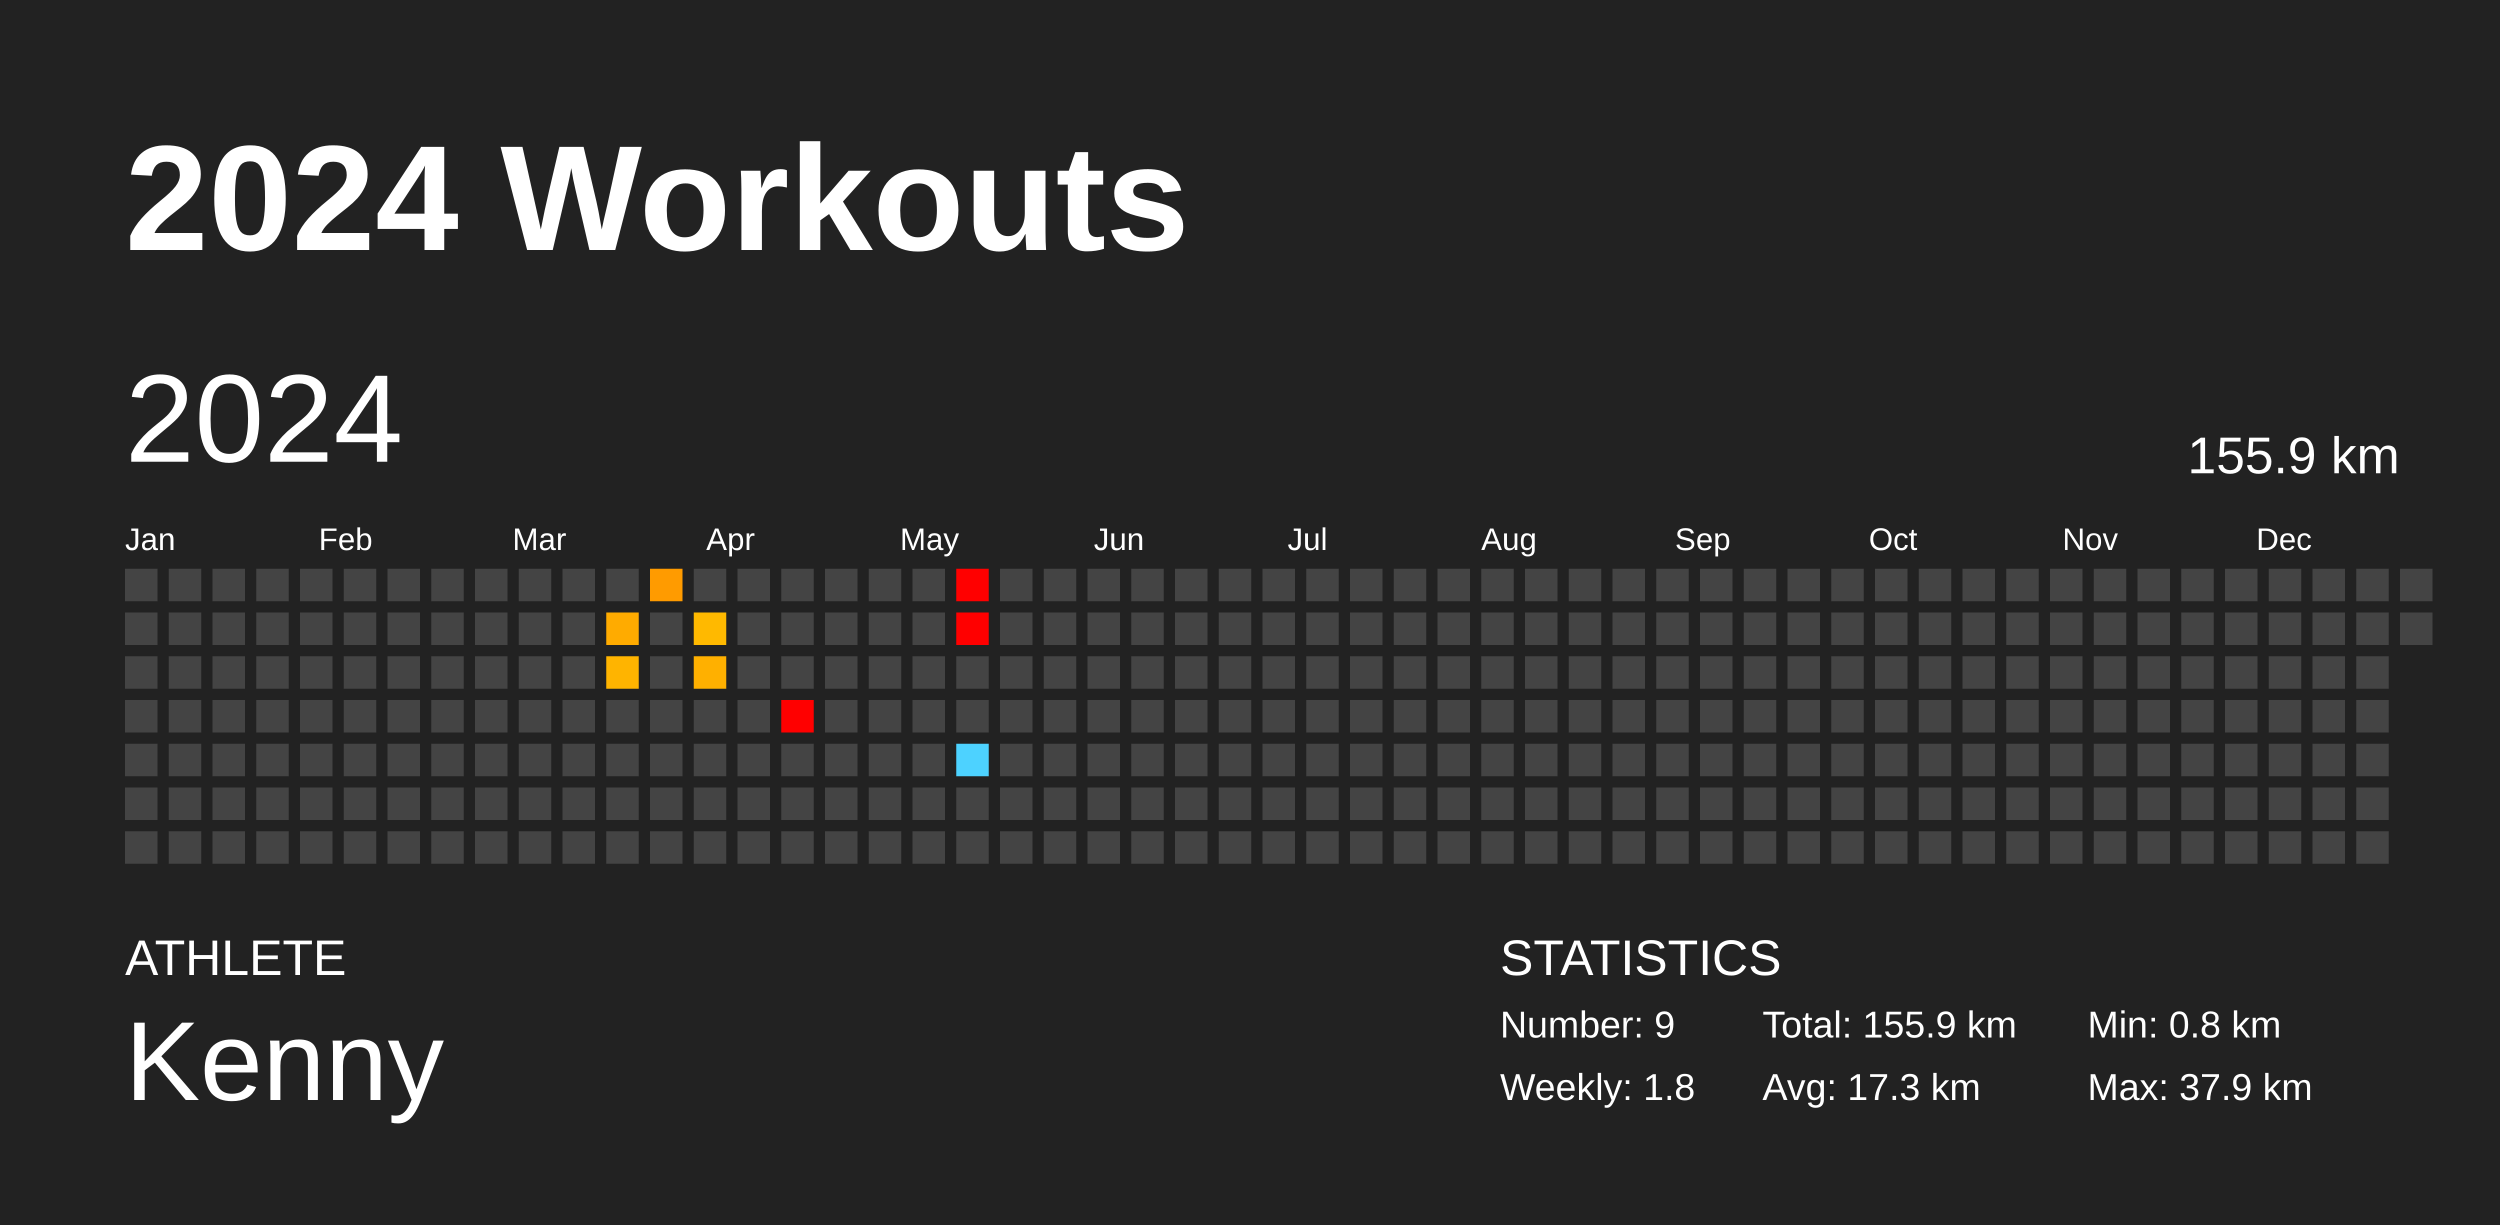
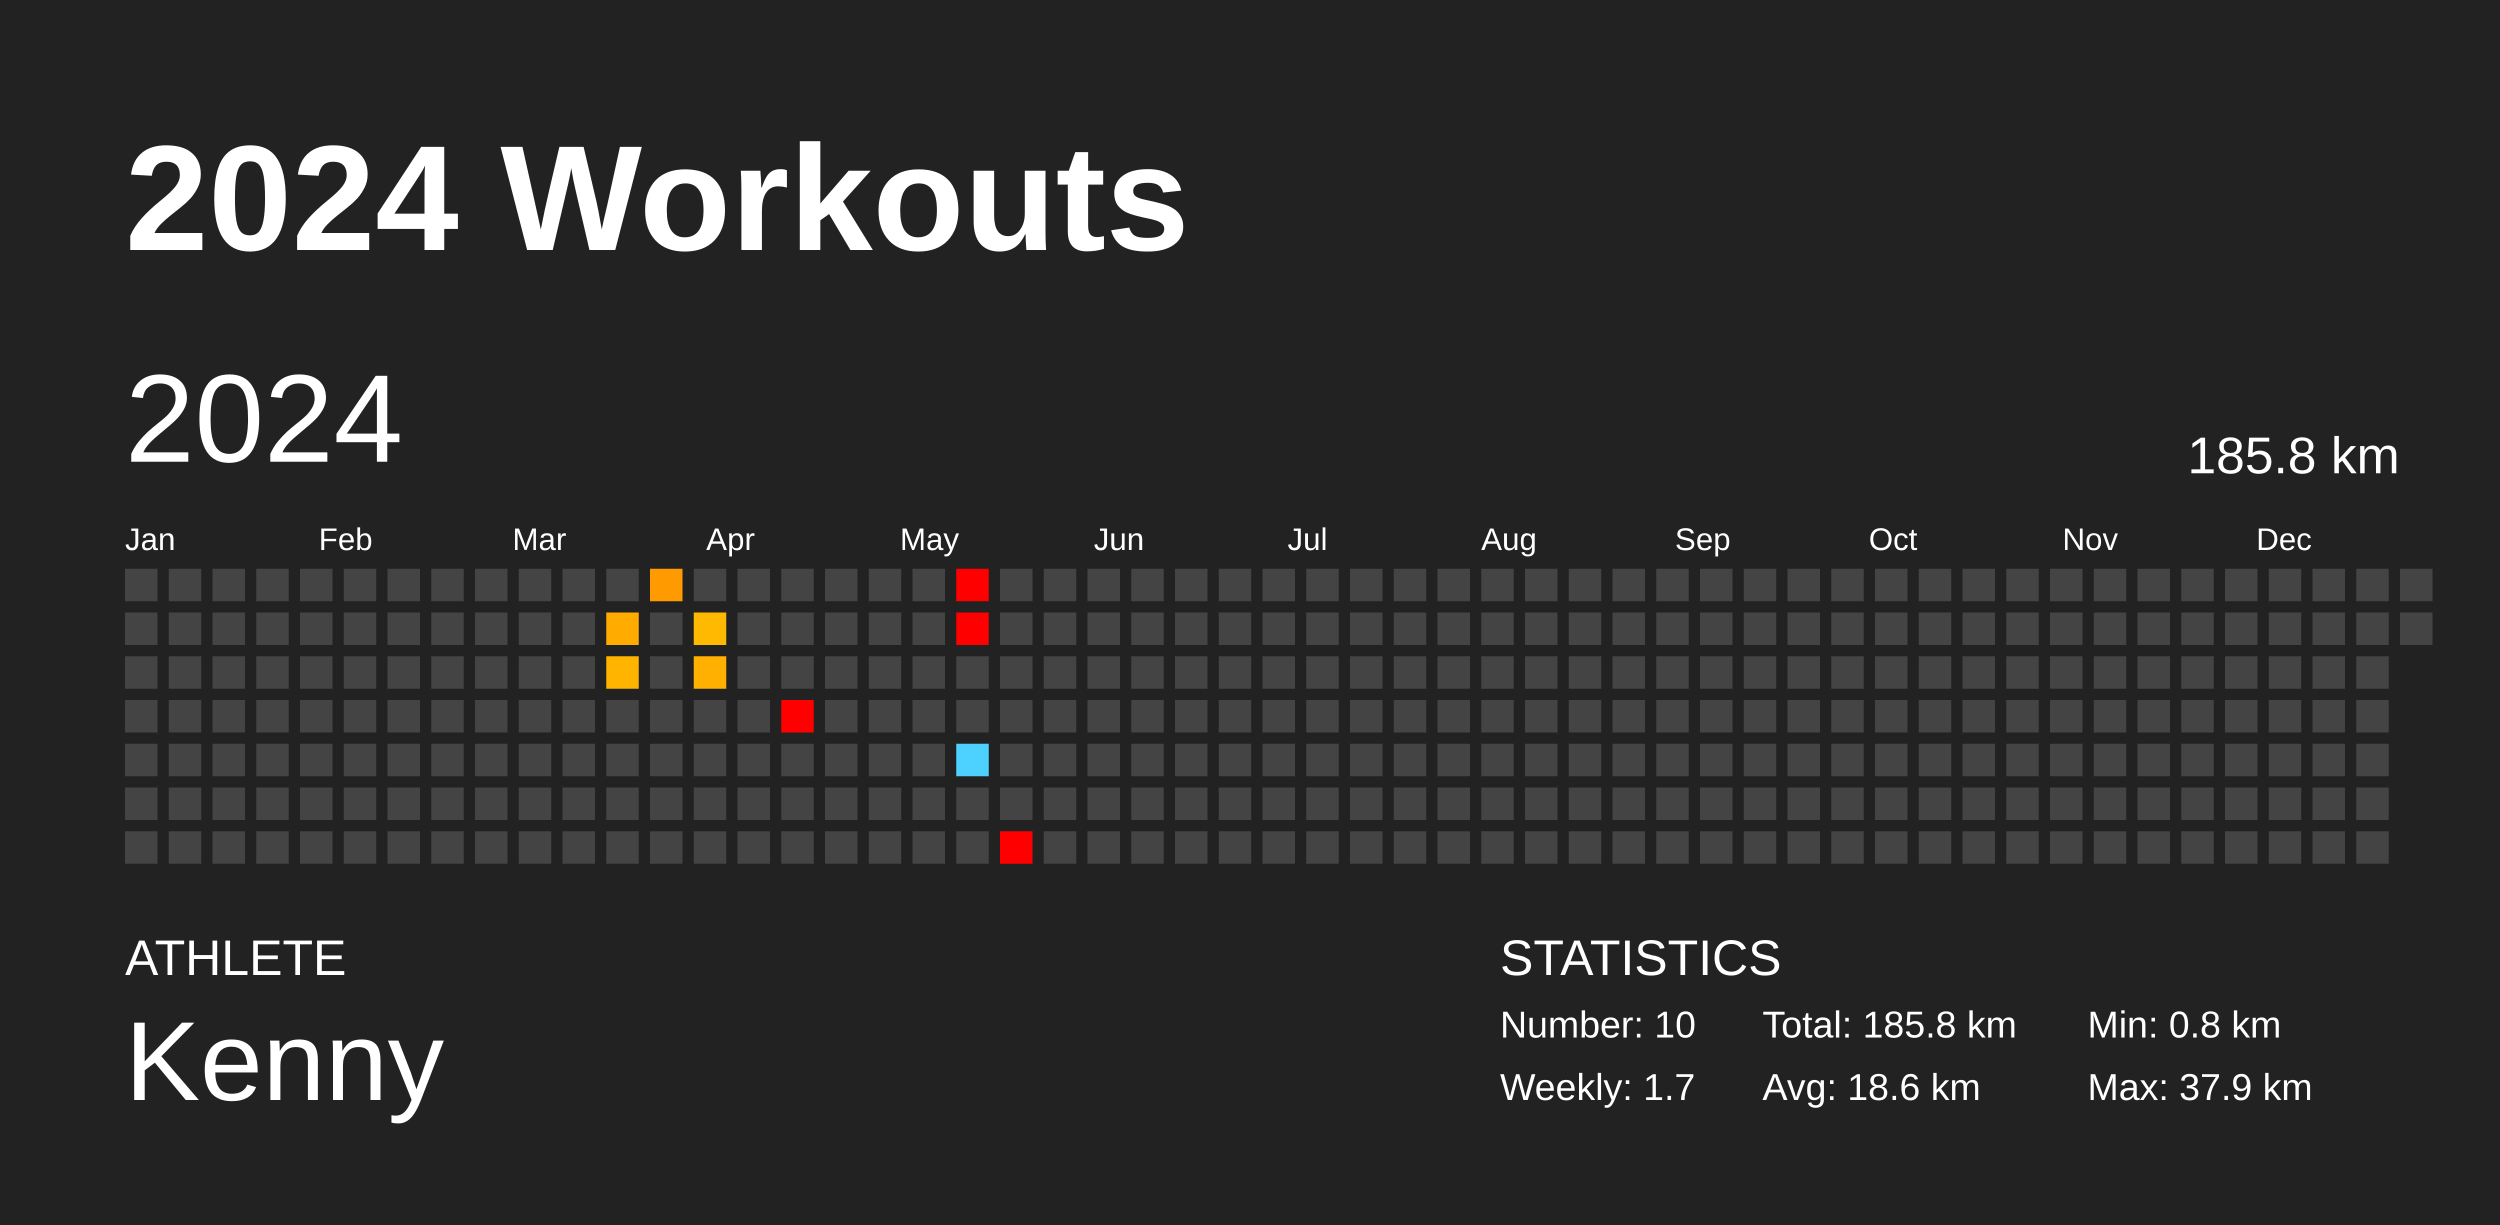
<svg xmlns="http://www.w3.org/2000/svg" baseProfile="full" height="98mm" version="1.1" viewBox="0,0,200,98" width="200mm">
  <defs />
  <rect fill="#222222" height="98" width="200" x="0" y="0" />
  <text fill="#FFFFFF" style="font-size:12px; font-family:Arial; font-weight:bold;" x="10" y="20">2024 Workouts</text>
  <text fill="#FFFFFF" style="font-size:4px; font-family:Arial" x="10" y="78">ATHLETE</text>
  <text fill="#FFFFFF" style="font-size:9px; font-family:Arial" x="10" y="88">Kenny</text>
  <text fill="#FFFFFF" style="font-size:4px; font-family:Arial" x="120" y="78">STATISTICS</text>
-   <text fill="#FFFFFF" style="font-size:3px; font-family:Arial" x="120" y="83">Number: 9</text>
-   <text fill="#FFFFFF" style="font-size:3px; font-family:Arial" x="120" y="88">Weekly: 1.8</text>
-   <text fill="#FFFFFF" style="font-size:3px; font-family:Arial" x="141" y="83">Total: 155.9 km</text>
-   <text fill="#FFFFFF" style="font-size:3px; font-family:Arial" x="141" y="88">Avg: 17.3 km</text>
+   <text fill="#FFFFFF" style="font-size:3px; font-family:Arial" x="120" y="83">Number: 10</text>
+   <text fill="#FFFFFF" style="font-size:3px; font-family:Arial" x="120" y="88">Weekly: 1.7</text>
+   <text fill="#FFFFFF" style="font-size:3px; font-family:Arial" x="141" y="83">Total: 185.8 km</text>
+   <text fill="#FFFFFF" style="font-size:3px; font-family:Arial" x="141" y="88">Avg: 18.6 km</text>
  <text fill="#FFFFFF" style="font-size:3px; font-family:Arial" x="167" y="83">Min: 0.8 km</text>
  <text fill="#FFFFFF" style="font-size:3px; font-family:Arial" x="167" y="88">Max: 37.9 km</text>
  <text dominant-baseline="hanging" fill="#FFFFFF" style="font-size:10.0px; font-family:Arial;" x="10" y="30">2024</text>
-   <text dominant-baseline="hanging" fill="#FFFFFF" style="font-size:4.125px; font-family:Arial;" x="175" y="35">155.9 km</text>
+   <text dominant-baseline="hanging" fill="#FFFFFF" style="font-size:4.125px; font-family:Arial;" x="175" y="35">185.8 km</text>
  <text fill="#FFFFFF" style="font-size:2.5px; font-family:Arial" x="10.0" y="44">Jan</text>
  <text fill="#FFFFFF" style="font-size:2.5px; font-family:Arial" x="25.5" y="44">Feb</text>
  <text fill="#FFFFFF" style="font-size:2.5px; font-family:Arial" x="41.0" y="44">Mar</text>
  <text fill="#FFFFFF" style="font-size:2.5px; font-family:Arial" x="56.5" y="44">Apr</text>
  <text fill="#FFFFFF" style="font-size:2.5px; font-family:Arial" x="72.0" y="44">May</text>
  <text fill="#FFFFFF" style="font-size:2.5px; font-family:Arial" x="87.5" y="44">Jun</text>
  <text fill="#FFFFFF" style="font-size:2.5px; font-family:Arial" x="103.0" y="44">Jul</text>
  <text fill="#FFFFFF" style="font-size:2.5px; font-family:Arial" x="118.5" y="44">Aug</text>
  <text fill="#FFFFFF" style="font-size:2.5px; font-family:Arial" x="134.0" y="44">Sep</text>
  <text fill="#FFFFFF" style="font-size:2.5px; font-family:Arial" x="149.5" y="44">Oct</text>
  <text fill="#FFFFFF" style="font-size:2.5px; font-family:Arial" x="165.0" y="44">Nov</text>
  <text fill="#FFFFFF" style="font-size:2.5px; font-family:Arial" x="180.5" y="44">Dec</text>
  <rect fill="#444444" height="2.6" width="2.6" x="10.0" y="45.5" />
  <rect fill="#444444" height="2.6" width="2.6" x="10.0" y="49.0" />
  <rect fill="#444444" height="2.6" width="2.6" x="10.0" y="52.5" />
  <rect fill="#444444" height="2.6" width="2.6" x="10.0" y="56.0" />
  <rect fill="#444444" height="2.6" width="2.6" x="10.0" y="59.5" />
  <rect fill="#444444" height="2.6" width="2.6" x="10.0" y="63.0" />
  <rect fill="#444444" height="2.6" width="2.6" x="10.0" y="66.5" />
  <rect fill="#444444" height="2.6" width="2.6" x="13.5" y="45.5" />
  <rect fill="#444444" height="2.6" width="2.6" x="13.5" y="49.0" />
  <rect fill="#444444" height="2.6" width="2.6" x="13.5" y="52.5" />
  <rect fill="#444444" height="2.6" width="2.6" x="13.5" y="56.0" />
  <rect fill="#444444" height="2.6" width="2.6" x="13.5" y="59.5" />
  <rect fill="#444444" height="2.6" width="2.6" x="13.5" y="63.0" />
  <rect fill="#444444" height="2.6" width="2.6" x="13.5" y="66.5" />
  <rect fill="#444444" height="2.6" width="2.6" x="17.0" y="45.5" />
  <rect fill="#444444" height="2.6" width="2.6" x="17.0" y="49.0" />
  <rect fill="#444444" height="2.6" width="2.6" x="17.0" y="52.5" />
  <rect fill="#444444" height="2.6" width="2.6" x="17.0" y="56.0" />
  <rect fill="#444444" height="2.6" width="2.6" x="17.0" y="59.5" />
  <rect fill="#444444" height="2.6" width="2.6" x="17.0" y="63.0" />
  <rect fill="#444444" height="2.6" width="2.6" x="17.0" y="66.5" />
  <rect fill="#444444" height="2.6" width="2.6" x="20.5" y="45.5" />
  <rect fill="#444444" height="2.6" width="2.6" x="20.5" y="49.0" />
  <rect fill="#444444" height="2.6" width="2.6" x="20.5" y="52.5" />
  <rect fill="#444444" height="2.6" width="2.6" x="20.5" y="56.0" />
  <rect fill="#444444" height="2.6" width="2.6" x="20.5" y="59.5" />
  <rect fill="#444444" height="2.6" width="2.6" x="20.5" y="63.0" />
  <rect fill="#444444" height="2.6" width="2.6" x="20.5" y="66.5" />
  <rect fill="#444444" height="2.6" width="2.6" x="24.0" y="45.5" />
  <rect fill="#444444" height="2.6" width="2.6" x="24.0" y="49.0" />
  <rect fill="#444444" height="2.6" width="2.6" x="24.0" y="52.5" />
  <rect fill="#444444" height="2.6" width="2.6" x="24.0" y="56.0" />
  <rect fill="#444444" height="2.6" width="2.6" x="24.0" y="59.5" />
  <rect fill="#444444" height="2.6" width="2.6" x="24.0" y="63.0" />
  <rect fill="#444444" height="2.6" width="2.6" x="24.0" y="66.5" />
  <rect fill="#444444" height="2.6" width="2.6" x="27.5" y="45.5" />
  <rect fill="#444444" height="2.6" width="2.6" x="27.5" y="49.0" />
  <rect fill="#444444" height="2.6" width="2.6" x="27.5" y="52.5" />
  <rect fill="#444444" height="2.6" width="2.6" x="27.5" y="56.0" />
  <rect fill="#444444" height="2.6" width="2.6" x="27.5" y="59.5" />
  <rect fill="#444444" height="2.6" width="2.6" x="27.5" y="63.0" />
  <rect fill="#444444" height="2.6" width="2.6" x="27.5" y="66.5" />
  <rect fill="#444444" height="2.6" width="2.6" x="31.0" y="45.5" />
  <rect fill="#444444" height="2.6" width="2.6" x="31.0" y="49.0" />
  <rect fill="#444444" height="2.6" width="2.6" x="31.0" y="52.5" />
  <rect fill="#444444" height="2.6" width="2.6" x="31.0" y="56.0" />
  <rect fill="#444444" height="2.6" width="2.6" x="31.0" y="59.5" />
  <rect fill="#444444" height="2.6" width="2.6" x="31.0" y="63.0" />
  <rect fill="#444444" height="2.6" width="2.6" x="31.0" y="66.5" />
  <rect fill="#444444" height="2.6" width="2.6" x="34.5" y="45.5" />
  <rect fill="#444444" height="2.6" width="2.6" x="34.5" y="49.0" />
  <rect fill="#444444" height="2.6" width="2.6" x="34.5" y="52.5" />
  <rect fill="#444444" height="2.6" width="2.6" x="34.5" y="56.0" />
  <rect fill="#444444" height="2.6" width="2.6" x="34.5" y="59.5" />
  <rect fill="#444444" height="2.6" width="2.6" x="34.5" y="63.0" />
  <rect fill="#444444" height="2.6" width="2.6" x="34.5" y="66.5" />
  <rect fill="#444444" height="2.6" width="2.6" x="38.0" y="45.5" />
  <rect fill="#444444" height="2.6" width="2.6" x="38.0" y="49.0" />
  <rect fill="#444444" height="2.6" width="2.6" x="38.0" y="52.5" />
  <rect fill="#444444" height="2.6" width="2.6" x="38.0" y="56.0" />
  <rect fill="#444444" height="2.6" width="2.6" x="38.0" y="59.5" />
  <rect fill="#444444" height="2.6" width="2.6" x="38.0" y="63.0" />
  <rect fill="#444444" height="2.6" width="2.6" x="38.0" y="66.5" />
  <rect fill="#444444" height="2.6" width="2.6" x="41.5" y="45.5" />
  <rect fill="#444444" height="2.6" width="2.6" x="41.5" y="49.0" />
  <rect fill="#444444" height="2.6" width="2.6" x="41.5" y="52.5" />
  <rect fill="#444444" height="2.6" width="2.6" x="41.5" y="56.0" />
  <rect fill="#444444" height="2.6" width="2.6" x="41.5" y="59.5" />
  <rect fill="#444444" height="2.6" width="2.6" x="41.5" y="63.0" />
  <rect fill="#444444" height="2.6" width="2.6" x="41.5" y="66.5" />
  <rect fill="#444444" height="2.6" width="2.6" x="45.0" y="45.5" />
  <rect fill="#444444" height="2.6" width="2.6" x="45.0" y="49.0" />
  <rect fill="#444444" height="2.6" width="2.6" x="45.0" y="52.5" />
  <rect fill="#444444" height="2.6" width="2.6" x="45.0" y="56.0" />
  <rect fill="#444444" height="2.6" width="2.6" x="45.0" y="59.5" />
  <rect fill="#444444" height="2.6" width="2.6" x="45.0" y="63.0" />
  <rect fill="#444444" height="2.6" width="2.6" x="45.0" y="66.5" />
  <rect fill="#444444" height="2.6" width="2.6" x="48.5" y="45.5" />
  <rect fill="#ffab00" height="2.6" width="2.6" x="48.5" y="49.0" />
  <rect fill="#ffb400" height="2.6" width="2.6" x="48.5" y="52.5" />
  <rect fill="#444444" height="2.6" width="2.6" x="48.5" y="56.0" />
  <rect fill="#444444" height="2.6" width="2.6" x="48.5" y="59.5" />
  <rect fill="#444444" height="2.6" width="2.6" x="48.5" y="63.0" />
  <rect fill="#444444" height="2.6" width="2.6" x="48.5" y="66.5" />
  <rect fill="#ff9b00" height="2.6" width="2.6" x="52.0" y="45.5" />
  <rect fill="#444444" height="2.6" width="2.6" x="52.0" y="49.0" />
  <rect fill="#444444" height="2.6" width="2.6" x="52.0" y="52.5" />
  <rect fill="#444444" height="2.6" width="2.6" x="52.0" y="56.0" />
  <rect fill="#444444" height="2.6" width="2.6" x="52.0" y="59.5" />
  <rect fill="#444444" height="2.6" width="2.6" x="52.0" y="63.0" />
  <rect fill="#444444" height="2.6" width="2.6" x="52.0" y="66.5" />
  <rect fill="#444444" height="2.6" width="2.6" x="55.5" y="45.5" />
  <rect fill="#ffb900" height="2.6" width="2.6" x="55.5" y="49.0" />
  <rect fill="#ffb000" height="2.6" width="2.6" x="55.5" y="52.5" />
  <rect fill="#444444" height="2.6" width="2.6" x="55.5" y="56.0" />
  <rect fill="#444444" height="2.6" width="2.6" x="55.5" y="59.5" />
  <rect fill="#444444" height="2.6" width="2.6" x="55.5" y="63.0" />
  <rect fill="#444444" height="2.6" width="2.6" x="55.5" y="66.5" />
  <rect fill="#444444" height="2.6" width="2.6" x="59.0" y="45.5" />
  <rect fill="#444444" height="2.6" width="2.6" x="59.0" y="49.0" />
  <rect fill="#444444" height="2.6" width="2.6" x="59.0" y="52.5" />
  <rect fill="#444444" height="2.6" width="2.6" x="59.0" y="56.0" />
  <rect fill="#444444" height="2.6" width="2.6" x="59.0" y="59.5" />
  <rect fill="#444444" height="2.6" width="2.6" x="59.0" y="63.0" />
  <rect fill="#444444" height="2.6" width="2.6" x="59.0" y="66.5" />
  <rect fill="#444444" height="2.6" width="2.6" x="62.5" y="45.5" />
  <rect fill="#444444" height="2.6" width="2.6" x="62.5" y="49.0" />
  <rect fill="#444444" height="2.6" width="2.6" x="62.5" y="52.5" />
  <rect fill="red" height="2.6" width="2.6" x="62.5" y="56.0" />
  <rect fill="#444444" height="2.6" width="2.6" x="62.5" y="59.5" />
  <rect fill="#444444" height="2.6" width="2.6" x="62.5" y="63.0" />
  <rect fill="#444444" height="2.6" width="2.6" x="62.5" y="66.5" />
  <rect fill="#444444" height="2.6" width="2.6" x="66.0" y="45.5" />
  <rect fill="#444444" height="2.6" width="2.6" x="66.0" y="49.0" />
  <rect fill="#444444" height="2.6" width="2.6" x="66.0" y="52.5" />
  <rect fill="#444444" height="2.6" width="2.6" x="66.0" y="56.0" />
  <rect fill="#444444" height="2.6" width="2.6" x="66.0" y="59.5" />
  <rect fill="#444444" height="2.6" width="2.6" x="66.0" y="63.0" />
  <rect fill="#444444" height="2.6" width="2.6" x="66.0" y="66.5" />
  <rect fill="#444444" height="2.6" width="2.6" x="69.5" y="45.5" />
  <rect fill="#444444" height="2.6" width="2.6" x="69.5" y="49.0" />
  <rect fill="#444444" height="2.6" width="2.6" x="69.5" y="52.5" />
  <rect fill="#444444" height="2.6" width="2.6" x="69.5" y="56.0" />
  <rect fill="#444444" height="2.6" width="2.6" x="69.5" y="59.5" />
  <rect fill="#444444" height="2.6" width="2.6" x="69.5" y="63.0" />
  <rect fill="#444444" height="2.6" width="2.6" x="69.5" y="66.5" />
  <rect fill="#444444" height="2.6" width="2.6" x="73.0" y="45.5" />
  <rect fill="#444444" height="2.6" width="2.6" x="73.0" y="49.0" />
  <rect fill="#444444" height="2.6" width="2.6" x="73.0" y="52.5" />
  <rect fill="#444444" height="2.6" width="2.6" x="73.0" y="56.0" />
  <rect fill="#444444" height="2.6" width="2.6" x="73.0" y="59.5" />
  <rect fill="#444444" height="2.6" width="2.6" x="73.0" y="63.0" />
  <rect fill="#444444" height="2.6" width="2.6" x="73.0" y="66.5" />
  <rect fill="red" height="2.6" width="2.6" x="76.5" y="45.5" />
  <rect fill="red" height="2.6" width="2.6" x="76.5" y="49.0" />
  <rect fill="#444444" height="2.6" width="2.6" x="76.5" y="52.5" />
  <rect fill="#444444" height="2.6" width="2.6" x="76.5" y="56.0" />
  <rect fill="#4dd2ff" height="2.6" width="2.6" x="76.5" y="59.5" />
  <rect fill="#444444" height="2.6" width="2.6" x="76.5" y="63.0" />
  <rect fill="#444444" height="2.6" width="2.6" x="76.5" y="66.5" />
  <rect fill="#444444" height="2.6" width="2.6" x="80.0" y="45.5" />
  <rect fill="#444444" height="2.6" width="2.6" x="80.0" y="49.0" />
  <rect fill="#444444" height="2.6" width="2.6" x="80.0" y="52.5" />
  <rect fill="#444444" height="2.6" width="2.6" x="80.0" y="56.0" />
  <rect fill="#444444" height="2.6" width="2.6" x="80.0" y="59.5" />
  <rect fill="#444444" height="2.6" width="2.6" x="80.0" y="63.0" />
-   <rect fill="#444444" height="2.6" width="2.6" x="80.0" y="66.5" />
+   <rect fill="red" height="2.6" width="2.6" x="80.0" y="66.5" />
  <rect fill="#444444" height="2.6" width="2.6" x="83.5" y="45.5" />
  <rect fill="#444444" height="2.6" width="2.6" x="83.5" y="49.0" />
  <rect fill="#444444" height="2.6" width="2.6" x="83.5" y="52.5" />
  <rect fill="#444444" height="2.6" width="2.6" x="83.5" y="56.0" />
  <rect fill="#444444" height="2.6" width="2.6" x="83.5" y="59.5" />
  <rect fill="#444444" height="2.6" width="2.6" x="83.5" y="63.0" />
  <rect fill="#444444" height="2.6" width="2.6" x="83.5" y="66.5" />
  <rect fill="#444444" height="2.6" width="2.6" x="87.0" y="45.5" />
  <rect fill="#444444" height="2.6" width="2.6" x="87.0" y="49.0" />
  <rect fill="#444444" height="2.6" width="2.6" x="87.0" y="52.5" />
  <rect fill="#444444" height="2.6" width="2.6" x="87.0" y="56.0" />
  <rect fill="#444444" height="2.6" width="2.6" x="87.0" y="59.5" />
  <rect fill="#444444" height="2.6" width="2.6" x="87.0" y="63.0" />
  <rect fill="#444444" height="2.6" width="2.6" x="87.0" y="66.5" />
  <rect fill="#444444" height="2.6" width="2.6" x="90.5" y="45.5" />
  <rect fill="#444444" height="2.6" width="2.6" x="90.5" y="49.0" />
  <rect fill="#444444" height="2.6" width="2.6" x="90.5" y="52.5" />
  <rect fill="#444444" height="2.6" width="2.6" x="90.5" y="56.0" />
  <rect fill="#444444" height="2.6" width="2.6" x="90.5" y="59.5" />
  <rect fill="#444444" height="2.6" width="2.6" x="90.5" y="63.0" />
  <rect fill="#444444" height="2.6" width="2.6" x="90.5" y="66.5" />
  <rect fill="#444444" height="2.6" width="2.6" x="94.0" y="45.5" />
  <rect fill="#444444" height="2.6" width="2.6" x="94.0" y="49.0" />
  <rect fill="#444444" height="2.6" width="2.6" x="94.0" y="52.5" />
  <rect fill="#444444" height="2.6" width="2.6" x="94.0" y="56.0" />
  <rect fill="#444444" height="2.6" width="2.6" x="94.0" y="59.5" />
  <rect fill="#444444" height="2.6" width="2.6" x="94.0" y="63.0" />
  <rect fill="#444444" height="2.6" width="2.6" x="94.0" y="66.5" />
  <rect fill="#444444" height="2.6" width="2.6" x="97.5" y="45.5" />
  <rect fill="#444444" height="2.6" width="2.6" x="97.5" y="49.0" />
  <rect fill="#444444" height="2.6" width="2.6" x="97.5" y="52.5" />
  <rect fill="#444444" height="2.6" width="2.6" x="97.5" y="56.0" />
  <rect fill="#444444" height="2.6" width="2.6" x="97.5" y="59.5" />
  <rect fill="#444444" height="2.6" width="2.6" x="97.5" y="63.0" />
  <rect fill="#444444" height="2.6" width="2.6" x="97.5" y="66.5" />
  <rect fill="#444444" height="2.6" width="2.6" x="101.0" y="45.5" />
  <rect fill="#444444" height="2.6" width="2.6" x="101.0" y="49.0" />
  <rect fill="#444444" height="2.6" width="2.6" x="101.0" y="52.5" />
  <rect fill="#444444" height="2.6" width="2.6" x="101.0" y="56.0" />
  <rect fill="#444444" height="2.6" width="2.6" x="101.0" y="59.5" />
  <rect fill="#444444" height="2.6" width="2.6" x="101.0" y="63.0" />
  <rect fill="#444444" height="2.6" width="2.6" x="101.0" y="66.5" />
  <rect fill="#444444" height="2.6" width="2.6" x="104.5" y="45.5" />
  <rect fill="#444444" height="2.6" width="2.6" x="104.5" y="49.0" />
  <rect fill="#444444" height="2.6" width="2.6" x="104.5" y="52.5" />
  <rect fill="#444444" height="2.6" width="2.6" x="104.5" y="56.0" />
  <rect fill="#444444" height="2.6" width="2.6" x="104.5" y="59.5" />
  <rect fill="#444444" height="2.6" width="2.6" x="104.5" y="63.0" />
  <rect fill="#444444" height="2.6" width="2.6" x="104.5" y="66.5" />
  <rect fill="#444444" height="2.6" width="2.6" x="108.0" y="45.5" />
  <rect fill="#444444" height="2.6" width="2.6" x="108.0" y="49.0" />
  <rect fill="#444444" height="2.6" width="2.6" x="108.0" y="52.5" />
  <rect fill="#444444" height="2.6" width="2.6" x="108.0" y="56.0" />
  <rect fill="#444444" height="2.6" width="2.6" x="108.0" y="59.5" />
  <rect fill="#444444" height="2.6" width="2.6" x="108.0" y="63.0" />
  <rect fill="#444444" height="2.6" width="2.6" x="108.0" y="66.5" />
  <rect fill="#444444" height="2.6" width="2.6" x="111.5" y="45.5" />
  <rect fill="#444444" height="2.6" width="2.6" x="111.5" y="49.0" />
  <rect fill="#444444" height="2.6" width="2.6" x="111.5" y="52.5" />
  <rect fill="#444444" height="2.6" width="2.6" x="111.5" y="56.0" />
  <rect fill="#444444" height="2.6" width="2.6" x="111.5" y="59.5" />
  <rect fill="#444444" height="2.6" width="2.6" x="111.5" y="63.0" />
  <rect fill="#444444" height="2.6" width="2.6" x="111.5" y="66.5" />
  <rect fill="#444444" height="2.6" width="2.6" x="115.0" y="45.5" />
  <rect fill="#444444" height="2.6" width="2.6" x="115.0" y="49.0" />
  <rect fill="#444444" height="2.6" width="2.6" x="115.0" y="52.5" />
  <rect fill="#444444" height="2.6" width="2.6" x="115.0" y="56.0" />
  <rect fill="#444444" height="2.6" width="2.6" x="115.0" y="59.5" />
  <rect fill="#444444" height="2.6" width="2.6" x="115.0" y="63.0" />
  <rect fill="#444444" height="2.6" width="2.6" x="115.0" y="66.5" />
  <rect fill="#444444" height="2.6" width="2.6" x="118.5" y="45.5" />
  <rect fill="#444444" height="2.6" width="2.6" x="118.5" y="49.0" />
  <rect fill="#444444" height="2.6" width="2.6" x="118.5" y="52.5" />
  <rect fill="#444444" height="2.6" width="2.6" x="118.5" y="56.0" />
  <rect fill="#444444" height="2.6" width="2.6" x="118.5" y="59.5" />
  <rect fill="#444444" height="2.6" width="2.6" x="118.5" y="63.0" />
  <rect fill="#444444" height="2.6" width="2.6" x="118.5" y="66.5" />
  <rect fill="#444444" height="2.6" width="2.6" x="122.0" y="45.5" />
  <rect fill="#444444" height="2.6" width="2.6" x="122.0" y="49.0" />
  <rect fill="#444444" height="2.6" width="2.6" x="122.0" y="52.5" />
  <rect fill="#444444" height="2.6" width="2.6" x="122.0" y="56.0" />
  <rect fill="#444444" height="2.6" width="2.6" x="122.0" y="59.5" />
  <rect fill="#444444" height="2.6" width="2.6" x="122.0" y="63.0" />
  <rect fill="#444444" height="2.6" width="2.6" x="122.0" y="66.5" />
  <rect fill="#444444" height="2.6" width="2.6" x="125.5" y="45.5" />
  <rect fill="#444444" height="2.6" width="2.6" x="125.5" y="49.0" />
  <rect fill="#444444" height="2.6" width="2.6" x="125.5" y="52.5" />
  <rect fill="#444444" height="2.6" width="2.6" x="125.5" y="56.0" />
  <rect fill="#444444" height="2.6" width="2.6" x="125.5" y="59.5" />
  <rect fill="#444444" height="2.6" width="2.6" x="125.5" y="63.0" />
  <rect fill="#444444" height="2.6" width="2.6" x="125.5" y="66.5" />
  <rect fill="#444444" height="2.6" width="2.6" x="129.0" y="45.5" />
  <rect fill="#444444" height="2.6" width="2.6" x="129.0" y="49.0" />
  <rect fill="#444444" height="2.6" width="2.6" x="129.0" y="52.5" />
  <rect fill="#444444" height="2.6" width="2.6" x="129.0" y="56.0" />
  <rect fill="#444444" height="2.6" width="2.6" x="129.0" y="59.5" />
  <rect fill="#444444" height="2.6" width="2.6" x="129.0" y="63.0" />
  <rect fill="#444444" height="2.6" width="2.6" x="129.0" y="66.5" />
  <rect fill="#444444" height="2.6" width="2.6" x="132.5" y="45.5" />
  <rect fill="#444444" height="2.6" width="2.6" x="132.5" y="49.0" />
  <rect fill="#444444" height="2.6" width="2.6" x="132.5" y="52.5" />
  <rect fill="#444444" height="2.6" width="2.6" x="132.5" y="56.0" />
  <rect fill="#444444" height="2.6" width="2.6" x="132.5" y="59.5" />
  <rect fill="#444444" height="2.6" width="2.6" x="132.5" y="63.0" />
  <rect fill="#444444" height="2.6" width="2.6" x="132.5" y="66.5" />
  <rect fill="#444444" height="2.6" width="2.6" x="136.0" y="45.5" />
  <rect fill="#444444" height="2.6" width="2.6" x="136.0" y="49.0" />
  <rect fill="#444444" height="2.6" width="2.6" x="136.0" y="52.5" />
  <rect fill="#444444" height="2.6" width="2.6" x="136.0" y="56.0" />
  <rect fill="#444444" height="2.6" width="2.6" x="136.0" y="59.5" />
  <rect fill="#444444" height="2.6" width="2.6" x="136.0" y="63.0" />
  <rect fill="#444444" height="2.6" width="2.6" x="136.0" y="66.5" />
  <rect fill="#444444" height="2.6" width="2.6" x="139.5" y="45.5" />
  <rect fill="#444444" height="2.6" width="2.6" x="139.5" y="49.0" />
  <rect fill="#444444" height="2.6" width="2.6" x="139.5" y="52.5" />
  <rect fill="#444444" height="2.6" width="2.6" x="139.5" y="56.0" />
  <rect fill="#444444" height="2.6" width="2.6" x="139.5" y="59.5" />
  <rect fill="#444444" height="2.6" width="2.6" x="139.5" y="63.0" />
  <rect fill="#444444" height="2.6" width="2.6" x="139.5" y="66.5" />
  <rect fill="#444444" height="2.6" width="2.6" x="143.0" y="45.5" />
  <rect fill="#444444" height="2.6" width="2.6" x="143.0" y="49.0" />
  <rect fill="#444444" height="2.6" width="2.6" x="143.0" y="52.5" />
  <rect fill="#444444" height="2.6" width="2.6" x="143.0" y="56.0" />
  <rect fill="#444444" height="2.6" width="2.6" x="143.0" y="59.5" />
  <rect fill="#444444" height="2.6" width="2.6" x="143.0" y="63.0" />
  <rect fill="#444444" height="2.6" width="2.6" x="143.0" y="66.5" />
  <rect fill="#444444" height="2.6" width="2.6" x="146.5" y="45.5" />
  <rect fill="#444444" height="2.6" width="2.6" x="146.5" y="49.0" />
  <rect fill="#444444" height="2.6" width="2.6" x="146.5" y="52.5" />
  <rect fill="#444444" height="2.6" width="2.6" x="146.5" y="56.0" />
  <rect fill="#444444" height="2.6" width="2.6" x="146.5" y="59.5" />
  <rect fill="#444444" height="2.6" width="2.6" x="146.5" y="63.0" />
  <rect fill="#444444" height="2.6" width="2.6" x="146.5" y="66.5" />
  <rect fill="#444444" height="2.6" width="2.6" x="150.0" y="45.5" />
  <rect fill="#444444" height="2.6" width="2.6" x="150.0" y="49.0" />
  <rect fill="#444444" height="2.6" width="2.6" x="150.0" y="52.5" />
  <rect fill="#444444" height="2.6" width="2.6" x="150.0" y="56.0" />
  <rect fill="#444444" height="2.6" width="2.6" x="150.0" y="59.5" />
  <rect fill="#444444" height="2.6" width="2.6" x="150.0" y="63.0" />
  <rect fill="#444444" height="2.6" width="2.6" x="150.0" y="66.5" />
  <rect fill="#444444" height="2.6" width="2.6" x="153.5" y="45.5" />
  <rect fill="#444444" height="2.6" width="2.6" x="153.5" y="49.0" />
  <rect fill="#444444" height="2.6" width="2.6" x="153.5" y="52.5" />
  <rect fill="#444444" height="2.6" width="2.6" x="153.5" y="56.0" />
  <rect fill="#444444" height="2.6" width="2.6" x="153.5" y="59.5" />
  <rect fill="#444444" height="2.6" width="2.6" x="153.5" y="63.0" />
  <rect fill="#444444" height="2.6" width="2.6" x="153.5" y="66.5" />
  <rect fill="#444444" height="2.6" width="2.6" x="157.0" y="45.5" />
  <rect fill="#444444" height="2.6" width="2.6" x="157.0" y="49.0" />
  <rect fill="#444444" height="2.6" width="2.6" x="157.0" y="52.5" />
  <rect fill="#444444" height="2.6" width="2.6" x="157.0" y="56.0" />
  <rect fill="#444444" height="2.6" width="2.6" x="157.0" y="59.5" />
  <rect fill="#444444" height="2.6" width="2.6" x="157.0" y="63.0" />
  <rect fill="#444444" height="2.6" width="2.6" x="157.0" y="66.5" />
  <rect fill="#444444" height="2.6" width="2.6" x="160.5" y="45.5" />
  <rect fill="#444444" height="2.6" width="2.6" x="160.5" y="49.0" />
  <rect fill="#444444" height="2.6" width="2.6" x="160.5" y="52.5" />
  <rect fill="#444444" height="2.6" width="2.6" x="160.5" y="56.0" />
  <rect fill="#444444" height="2.6" width="2.6" x="160.5" y="59.5" />
  <rect fill="#444444" height="2.6" width="2.6" x="160.5" y="63.0" />
  <rect fill="#444444" height="2.6" width="2.6" x="160.5" y="66.5" />
  <rect fill="#444444" height="2.6" width="2.6" x="164.0" y="45.5" />
  <rect fill="#444444" height="2.6" width="2.6" x="164.0" y="49.0" />
  <rect fill="#444444" height="2.6" width="2.6" x="164.0" y="52.5" />
  <rect fill="#444444" height="2.6" width="2.6" x="164.0" y="56.0" />
  <rect fill="#444444" height="2.6" width="2.6" x="164.0" y="59.5" />
  <rect fill="#444444" height="2.6" width="2.6" x="164.0" y="63.0" />
  <rect fill="#444444" height="2.6" width="2.6" x="164.0" y="66.5" />
  <rect fill="#444444" height="2.6" width="2.6" x="167.5" y="45.5" />
  <rect fill="#444444" height="2.6" width="2.6" x="167.5" y="49.0" />
  <rect fill="#444444" height="2.6" width="2.6" x="167.5" y="52.5" />
  <rect fill="#444444" height="2.6" width="2.6" x="167.5" y="56.0" />
  <rect fill="#444444" height="2.6" width="2.6" x="167.5" y="59.5" />
  <rect fill="#444444" height="2.6" width="2.6" x="167.5" y="63.0" />
  <rect fill="#444444" height="2.6" width="2.6" x="167.5" y="66.5" />
  <rect fill="#444444" height="2.6" width="2.6" x="171.0" y="45.5" />
  <rect fill="#444444" height="2.6" width="2.6" x="171.0" y="49.0" />
  <rect fill="#444444" height="2.6" width="2.6" x="171.0" y="52.5" />
  <rect fill="#444444" height="2.6" width="2.6" x="171.0" y="56.0" />
  <rect fill="#444444" height="2.6" width="2.6" x="171.0" y="59.5" />
  <rect fill="#444444" height="2.6" width="2.6" x="171.0" y="63.0" />
  <rect fill="#444444" height="2.6" width="2.6" x="171.0" y="66.5" />
  <rect fill="#444444" height="2.6" width="2.6" x="174.5" y="45.5" />
  <rect fill="#444444" height="2.6" width="2.6" x="174.5" y="49.0" />
  <rect fill="#444444" height="2.6" width="2.6" x="174.5" y="52.5" />
  <rect fill="#444444" height="2.6" width="2.6" x="174.5" y="56.0" />
  <rect fill="#444444" height="2.6" width="2.6" x="174.5" y="59.5" />
  <rect fill="#444444" height="2.6" width="2.6" x="174.5" y="63.0" />
  <rect fill="#444444" height="2.6" width="2.6" x="174.5" y="66.5" />
  <rect fill="#444444" height="2.6" width="2.6" x="178.0" y="45.5" />
  <rect fill="#444444" height="2.6" width="2.6" x="178.0" y="49.0" />
  <rect fill="#444444" height="2.6" width="2.6" x="178.0" y="52.5" />
  <rect fill="#444444" height="2.6" width="2.6" x="178.0" y="56.0" />
  <rect fill="#444444" height="2.6" width="2.6" x="178.0" y="59.5" />
  <rect fill="#444444" height="2.6" width="2.6" x="178.0" y="63.0" />
  <rect fill="#444444" height="2.6" width="2.6" x="178.0" y="66.5" />
  <rect fill="#444444" height="2.6" width="2.6" x="181.5" y="45.5" />
  <rect fill="#444444" height="2.6" width="2.6" x="181.5" y="49.0" />
  <rect fill="#444444" height="2.6" width="2.6" x="181.5" y="52.5" />
  <rect fill="#444444" height="2.6" width="2.6" x="181.5" y="56.0" />
  <rect fill="#444444" height="2.6" width="2.6" x="181.5" y="59.5" />
  <rect fill="#444444" height="2.6" width="2.6" x="181.5" y="63.0" />
  <rect fill="#444444" height="2.6" width="2.6" x="181.5" y="66.5" />
  <rect fill="#444444" height="2.6" width="2.6" x="185.0" y="45.5" />
  <rect fill="#444444" height="2.6" width="2.6" x="185.0" y="49.0" />
  <rect fill="#444444" height="2.6" width="2.6" x="185.0" y="52.5" />
  <rect fill="#444444" height="2.6" width="2.6" x="185.0" y="56.0" />
  <rect fill="#444444" height="2.6" width="2.6" x="185.0" y="59.5" />
  <rect fill="#444444" height="2.6" width="2.6" x="185.0" y="63.0" />
  <rect fill="#444444" height="2.6" width="2.6" x="185.0" y="66.5" />
  <rect fill="#444444" height="2.6" width="2.6" x="188.5" y="45.5" />
  <rect fill="#444444" height="2.6" width="2.6" x="188.5" y="49.0" />
  <rect fill="#444444" height="2.6" width="2.6" x="188.5" y="52.5" />
  <rect fill="#444444" height="2.6" width="2.6" x="188.5" y="56.0" />
  <rect fill="#444444" height="2.6" width="2.6" x="188.5" y="59.5" />
  <rect fill="#444444" height="2.6" width="2.6" x="188.5" y="63.0" />
  <rect fill="#444444" height="2.6" width="2.6" x="188.5" y="66.5" />
  <rect fill="#444444" height="2.6" width="2.6" x="192.0" y="45.5" />
  <rect fill="#444444" height="2.6" width="2.6" x="192.0" y="49.0" />
</svg>
